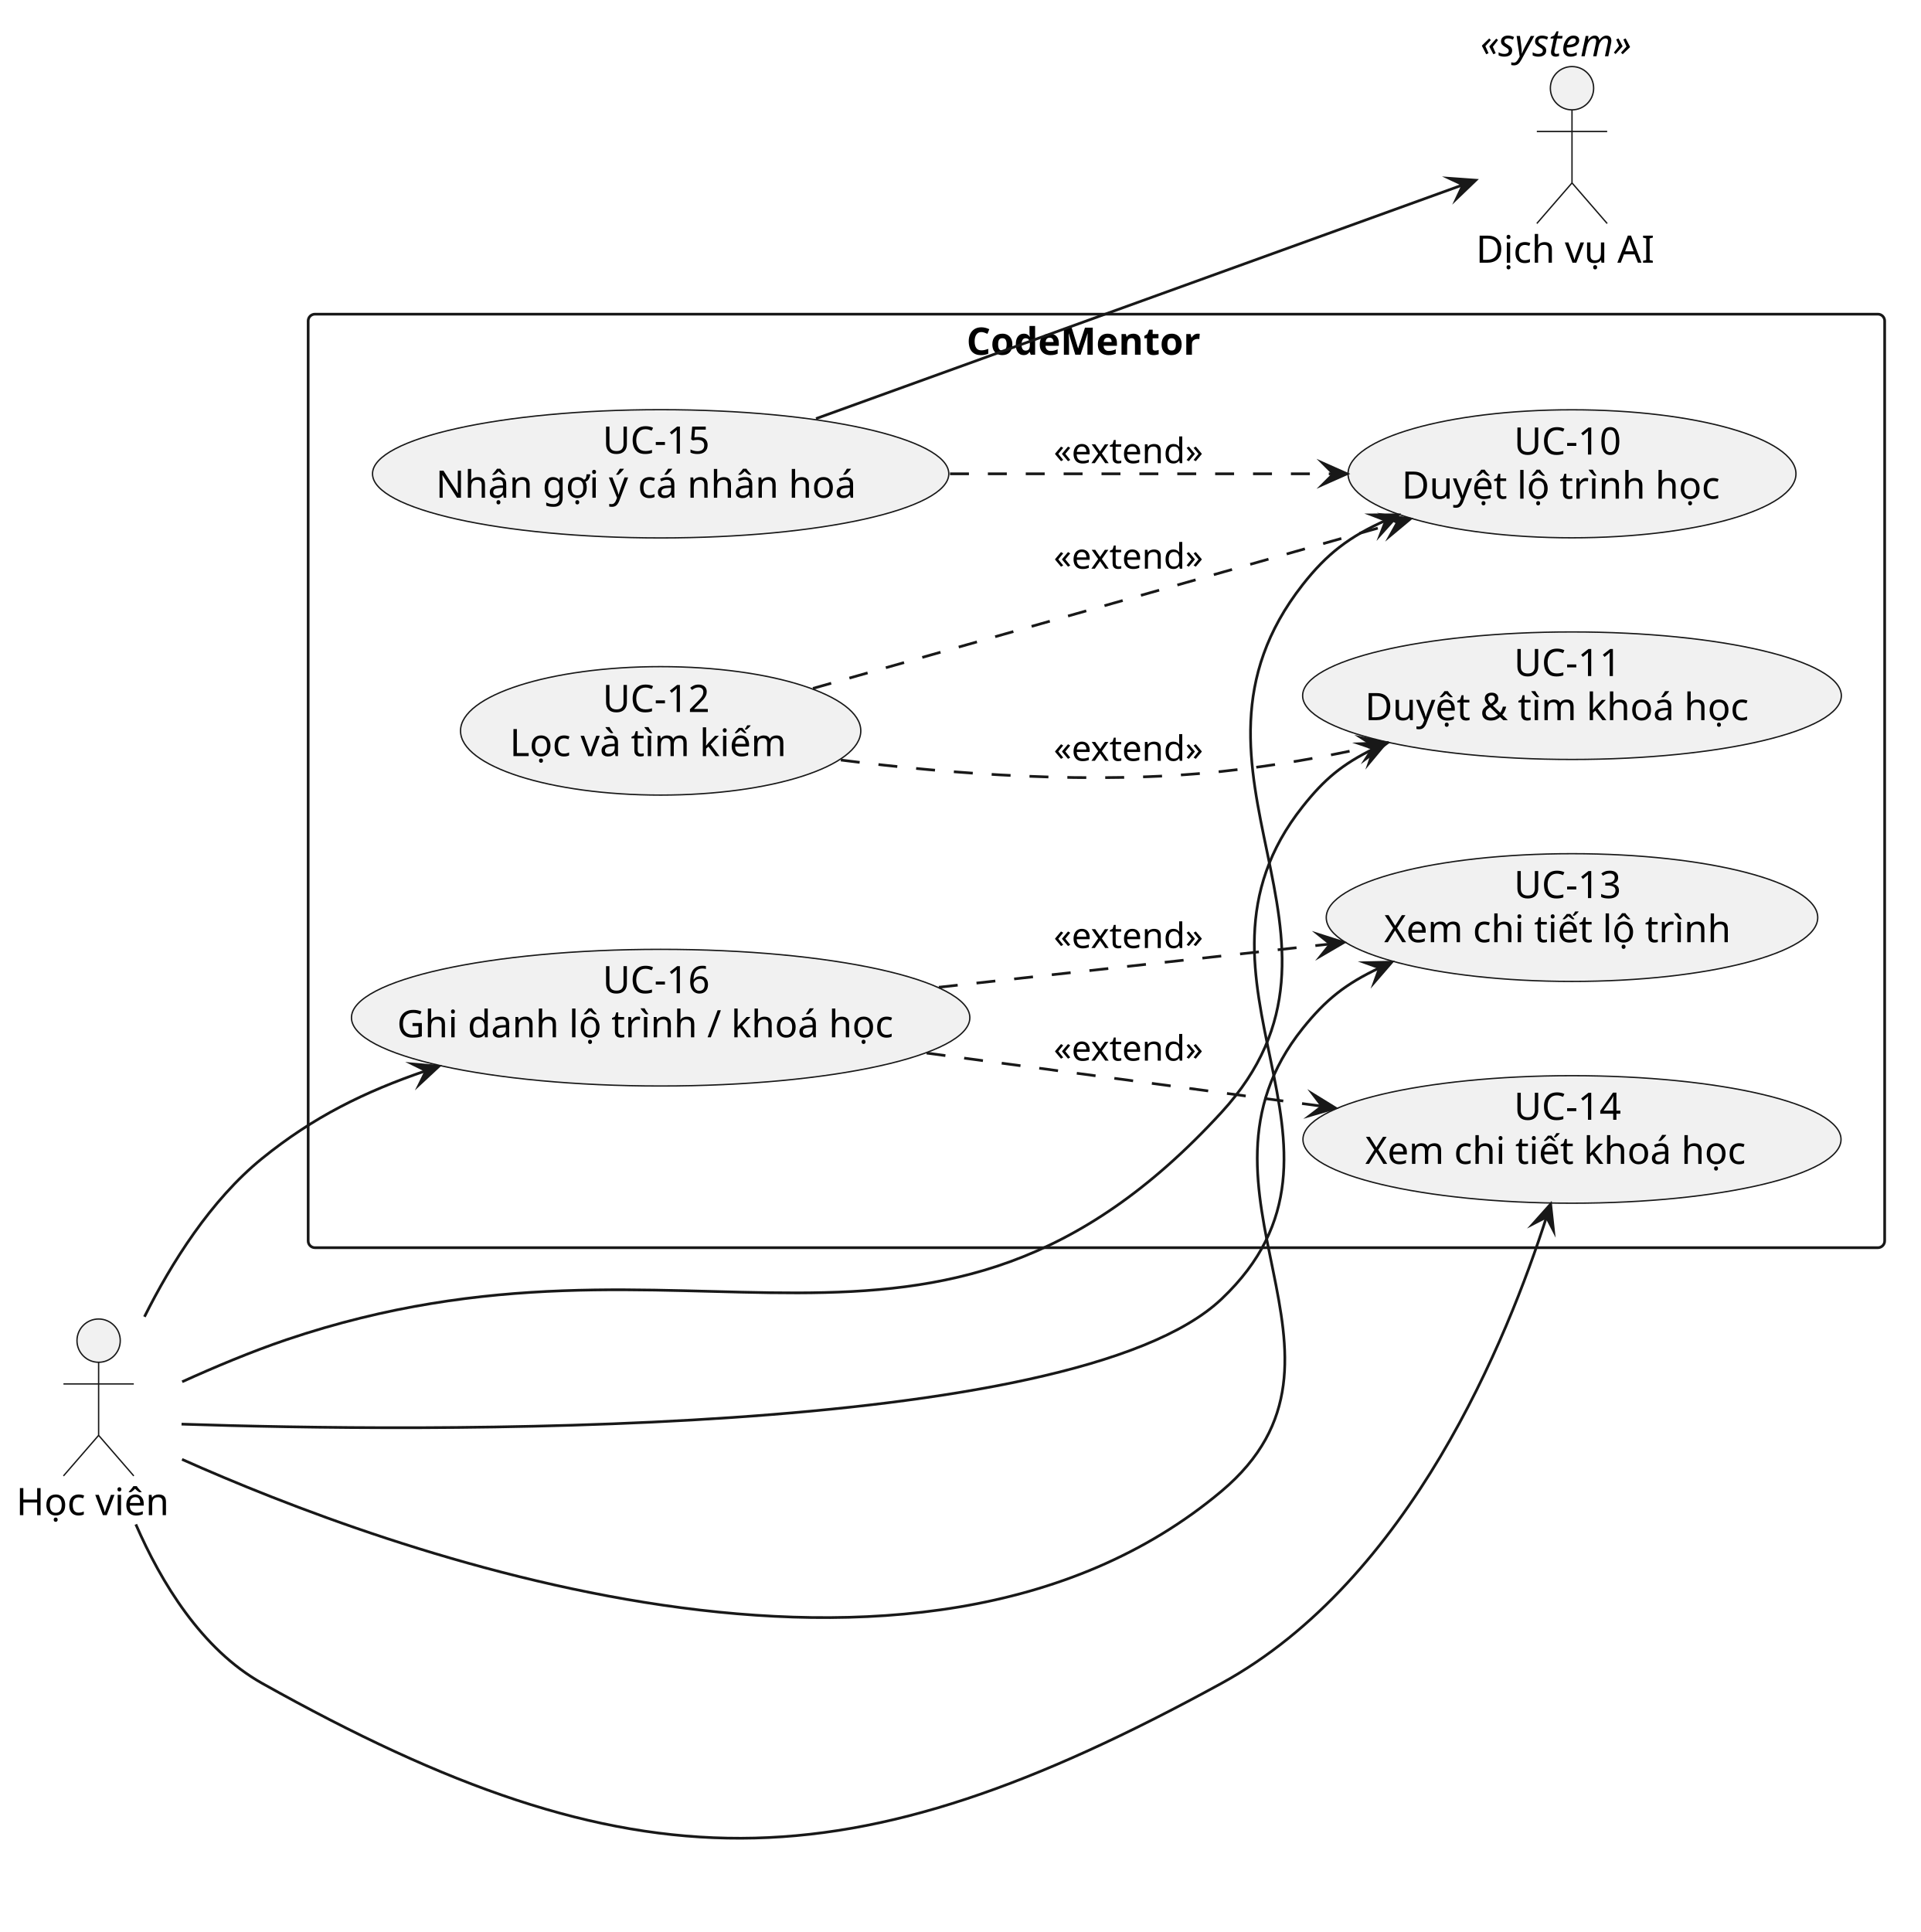
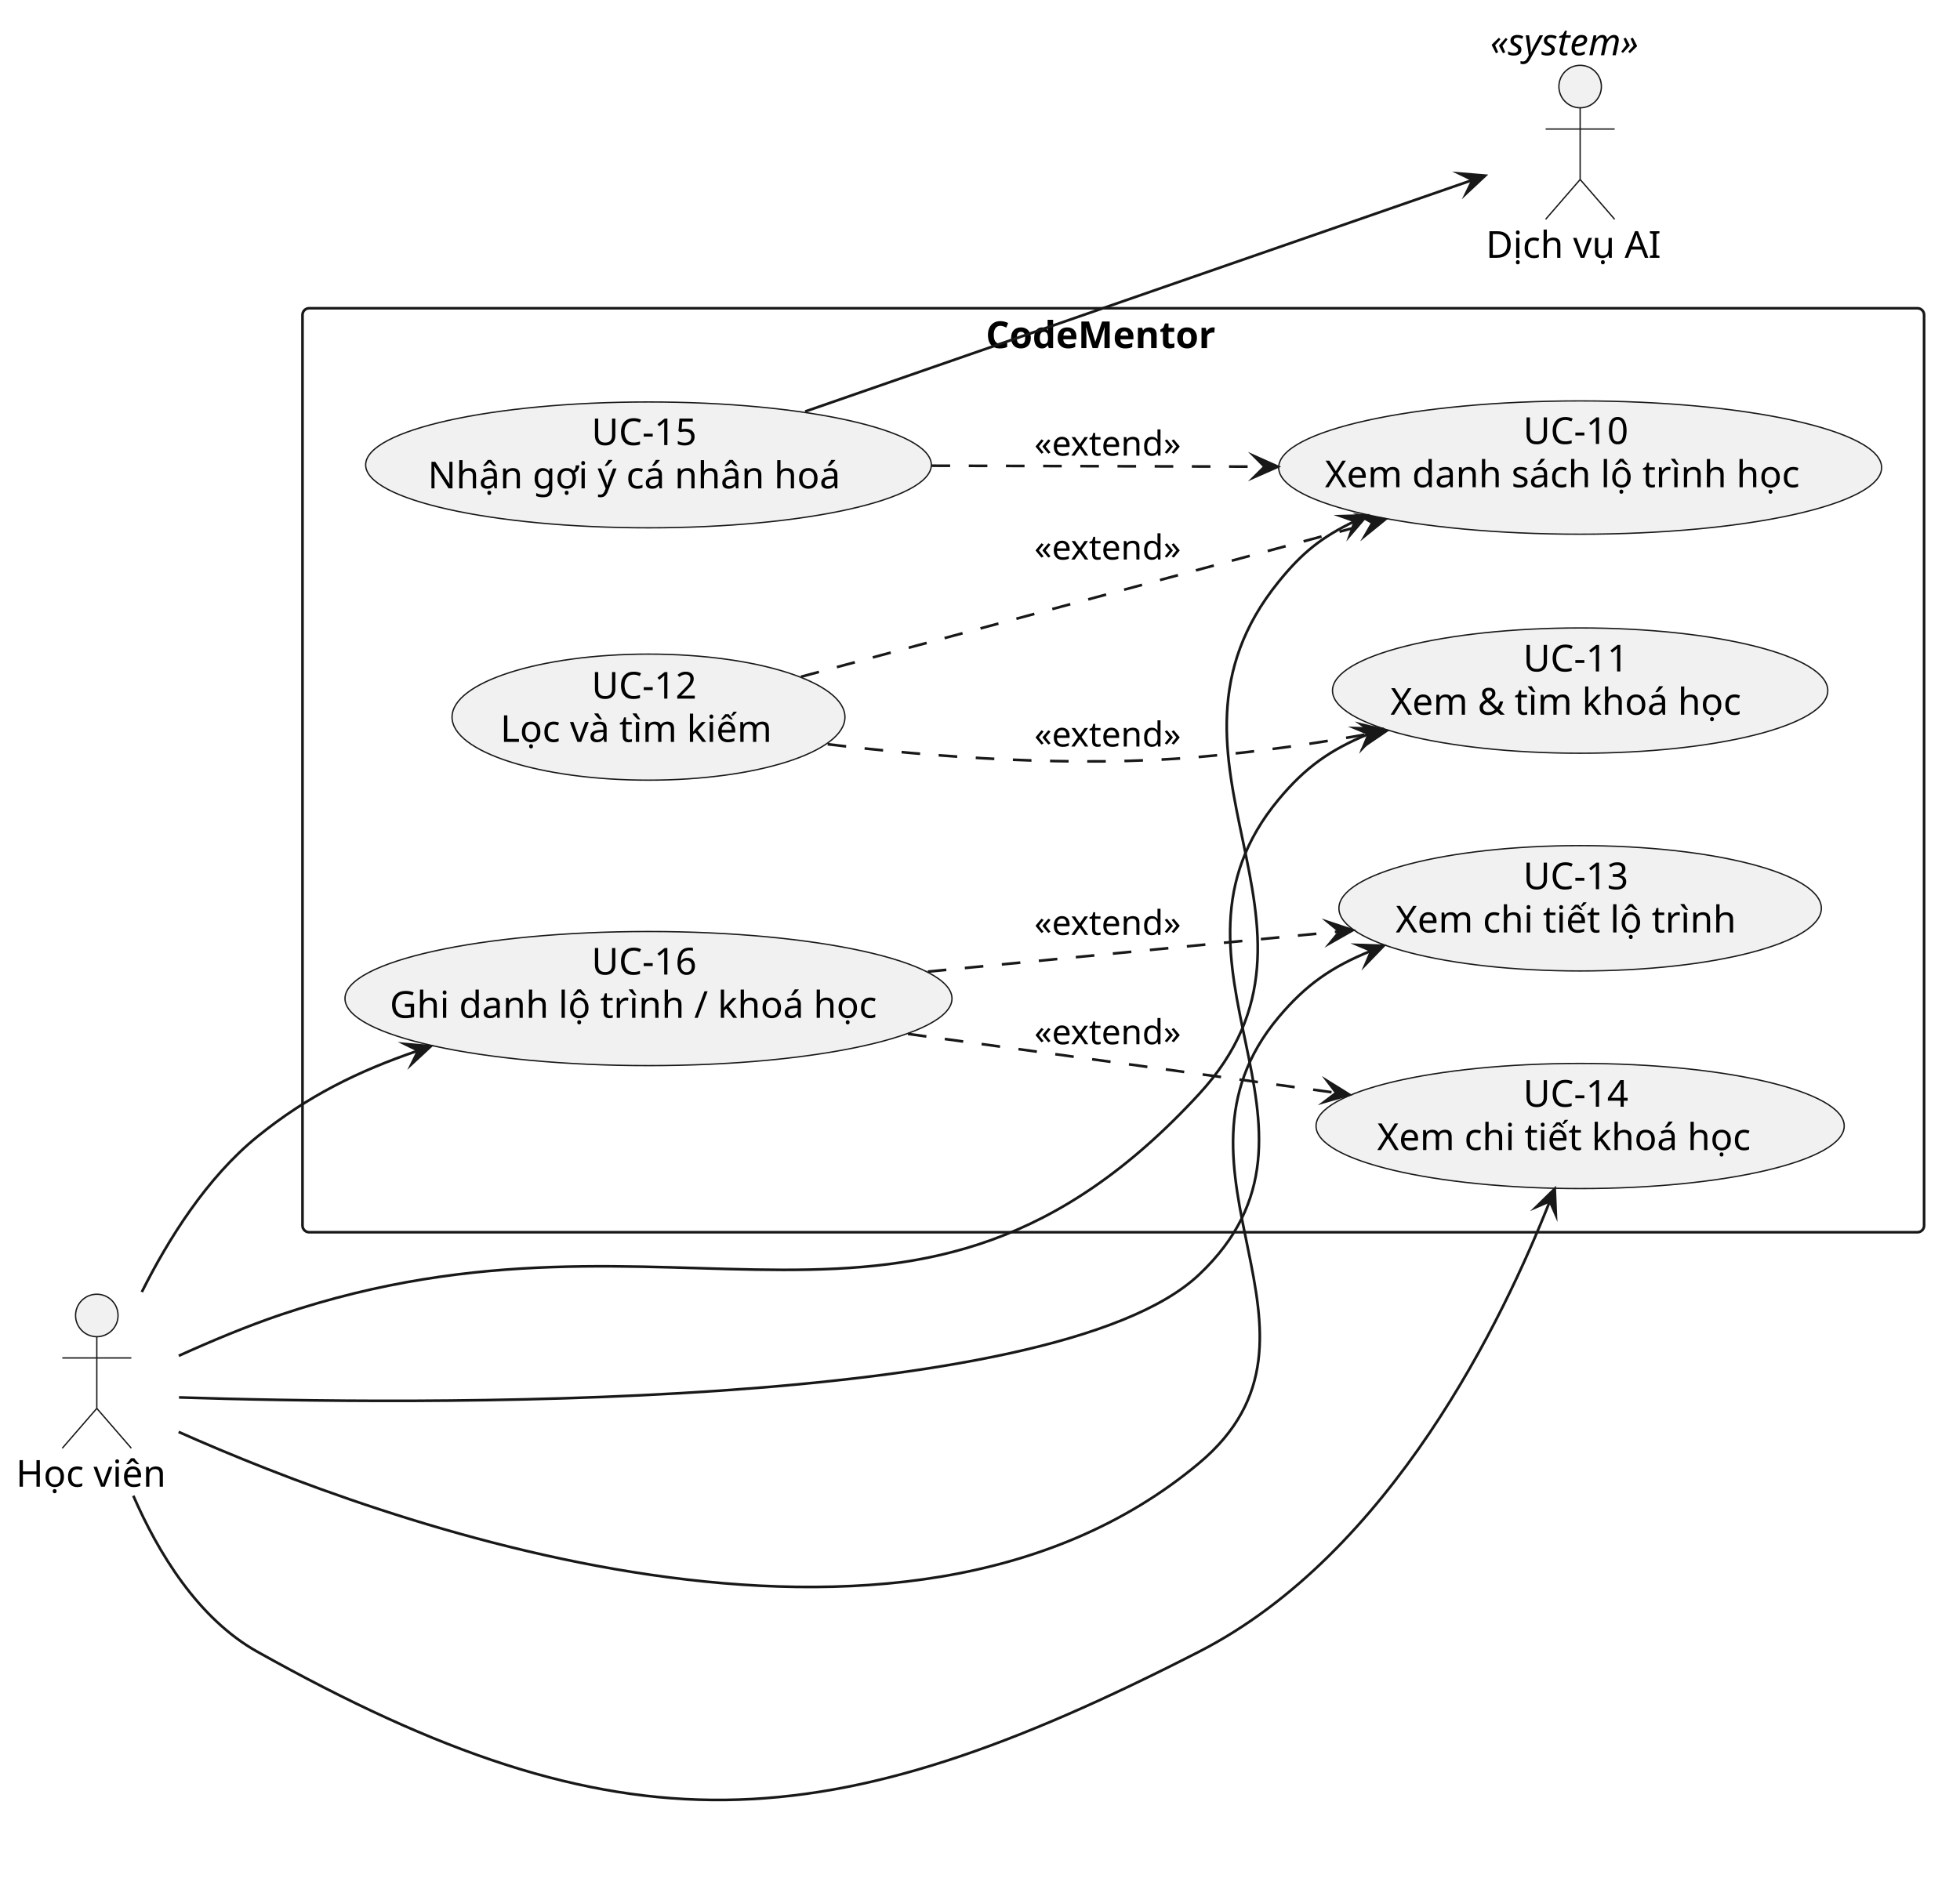
- <svg xmlns="http://www.w3.org/2000/svg" contentStyleType="text/css" data-diagram-type="DESCRIPTION" height="714px" preserveAspectRatio="none" style="width:710px;height:714px;background:#FFFFFF;" version="1.1" viewBox="0 0 710 714" width="710px" zoomAndPan="magnify">
+ <svg xmlns="http://www.w3.org/2000/svg" contentStyleType="text/css" data-diagram-type="DESCRIPTION" height="714px" preserveAspectRatio="none" style="width:738px;height:714px;background:#FFFFFF;" version="1.1" viewBox="0 0 738 714" width="738px" zoomAndPan="magnify">
  <defs />
  <g>
    <g class="cluster" data-qualified-name="CodeMentor" data-source-line="4" id="ent0002">
-       <rect fill="none" height="345" rx="2.5" ry="2.5" style="stroke:#181818;stroke-width:1;" width="582.67" x="113.9" y="116.102" />
-       <text fill="#000000" font-family="sans-serif" font-size="14" font-weight="700" lengthAdjust="spacing" textLength="96.018" x="357.226" y="131.097">CodeMentor</text>
+       <rect fill="none" height="348" rx="2.5" ry="2.5" style="stroke:#181818;stroke-width:1;" width="610.58" x="113.9" y="116.092" />
+       <text fill="#000000" font-family="sans-serif" font-size="14" font-weight="700" lengthAdjust="spacing" textLength="96.018" x="371.181" y="131.087">CodeMentor</text>
    </g>
    <g class="entity" data-qualified-name="CodeMentor.UC10" data-source-line="5" id="ent0003">
-       <ellipse cx="581.014" cy="175.1" fill="#F1F1F1" rx="82.774" ry="23.658" style="stroke:#181818;stroke-width:0.5;" />
-       <text fill="#000000" font-family="sans-serif" font-size="14" lengthAdjust="spacing" textLength="42.889" x="559.57" y="167.999">UC-10</text>
-       <text fill="#000000" font-family="sans-serif" font-size="14" lengthAdjust="spacing" textLength="125.863" x="518.082" y="184.296">Duyệt lộ trình học</text>
+       <ellipse cx="594.974" cy="176.095" fill="#F1F1F1" rx="113.514" ry="25.103" style="stroke:#181818;stroke-width:0.5;" />
+       <text fill="#000000" font-family="sans-serif" font-size="14" lengthAdjust="spacing" textLength="42.889" x="573.53" y="167.209">UC-10</text>
+       <text fill="#000000" font-family="sans-serif" font-size="14" lengthAdjust="spacing" textLength="192.22" x="498.864" y="183.506">Xem danh sách lộ trình học</text>
    </g>
    <g class="entity" data-qualified-name="CodeMentor.UC11" data-source-line="6" id="ent0004">
-       <ellipse cx="581.006" cy="257.106" fill="#F1F1F1" rx="99.556" ry="23.565" style="stroke:#181818;stroke-width:0.5;" />
-       <text fill="#000000" font-family="sans-serif" font-size="14" lengthAdjust="spacing" textLength="42.889" x="559.562" y="249.852">UC-11</text>
-       <text fill="#000000" font-family="sans-serif" font-size="14" lengthAdjust="spacing" textLength="153.036" x="504.488" y="266.149">Duyệt &amp; tìm khoá học</text>
+       <ellipse cx="594.968" cy="260.095" fill="#F1F1F1" rx="93.248" ry="23.594" style="stroke:#181818;stroke-width:0.5;" />
+       <text fill="#000000" font-family="sans-serif" font-size="14" lengthAdjust="spacing" textLength="42.889" x="573.524" y="252.888">UC-11</text>
+       <text fill="#000000" font-family="sans-serif" font-size="14" lengthAdjust="spacing" textLength="142.837" x="523.55" y="269.185">Xem &amp; tìm khoá học</text>
    </g>
    <g class="entity" data-qualified-name="CodeMentor.UC12" data-source-line="7" id="ent0005">
-       <ellipse cx="244.18" cy="270.1" fill="#F1F1F1" rx="73.97" ry="23.738" style="stroke:#181818;stroke-width:0.5;" />
-       <text fill="#000000" font-family="sans-serif" font-size="14" lengthAdjust="spacing" textLength="42.889" x="222.735" y="263.128">UC-12</text>
-       <text fill="#000000" font-family="sans-serif" font-size="14" lengthAdjust="spacing" textLength="111.542" x="188.409" y="279.425">Lọc và tìm kiếm</text>
+       <ellipse cx="244.18" cy="270.09" fill="#F1F1F1" rx="73.97" ry="23.738" style="stroke:#181818;stroke-width:0.5;" />
+       <text fill="#000000" font-family="sans-serif" font-size="14" lengthAdjust="spacing" textLength="42.889" x="222.735" y="263.118">UC-12</text>
+       <text fill="#000000" font-family="sans-serif" font-size="14" lengthAdjust="spacing" textLength="111.542" x="188.409" y="279.415">Lọc và tìm kiếm</text>
    </g>
    <g class="entity" data-qualified-name="CodeMentor.UC13" data-source-line="8" id="ent0006">
-       <ellipse cx="581.008" cy="339.098" fill="#F1F1F1" rx="90.828" ry="23.606" style="stroke:#181818;stroke-width:0.5;" />
-       <text fill="#000000" font-family="sans-serif" font-size="14" lengthAdjust="spacing" textLength="42.889" x="559.564" y="331.912">UC-13</text>
-       <text fill="#000000" font-family="sans-serif" font-size="14" lengthAdjust="spacing" textLength="138.92" x="511.548" y="348.209">Xem chi tiết lộ trình</text>
+       <ellipse cx="594.968" cy="342.088" fill="#F1F1F1" rx="90.828" ry="23.606" style="stroke:#181818;stroke-width:0.5;" />
+       <text fill="#000000" font-family="sans-serif" font-size="14" lengthAdjust="spacing" textLength="42.889" x="573.524" y="334.902">UC-13</text>
+       <text fill="#000000" font-family="sans-serif" font-size="14" lengthAdjust="spacing" textLength="138.92" x="525.508" y="351.199">Xem chi tiết lộ trình</text>
    </g>
    <g class="entity" data-qualified-name="CodeMentor.UC14" data-source-line="9" id="ent0007">
-       <ellipse cx="581.008" cy="421.097" fill="#F1F1F1" rx="99.438" ry="23.565" style="stroke:#181818;stroke-width:0.5;" />
-       <text fill="#000000" font-family="sans-serif" font-size="14" lengthAdjust="spacing" textLength="42.889" x="559.564" y="413.844">UC-14</text>
-       <text fill="#000000" font-family="sans-serif" font-size="14" lengthAdjust="spacing" textLength="152.845" x="504.586" y="430.14">Xem chi tiết khoá học</text>
+       <ellipse cx="594.968" cy="424.087" fill="#F1F1F1" rx="99.438" ry="23.565" style="stroke:#181818;stroke-width:0.5;" />
+       <text fill="#000000" font-family="sans-serif" font-size="14" lengthAdjust="spacing" textLength="42.889" x="573.524" y="416.834">UC-14</text>
+       <text fill="#000000" font-family="sans-serif" font-size="14" lengthAdjust="spacing" textLength="152.845" x="518.546" y="433.13">Xem chi tiết khoá học</text>
    </g>
    <g class="entity" data-qualified-name="CodeMentor.UC15" data-source-line="10" id="ent0008">
-       <ellipse cx="244.178" cy="175.101" fill="#F1F1F1" rx="106.498" ry="23.7" style="stroke:#181818;stroke-width:0.5;" />
-       <text fill="#000000" font-family="sans-serif" font-size="14" lengthAdjust="spacing" textLength="42.889" x="222.734" y="167.648">UC-15</text>
-       <text fill="#000000" font-family="sans-serif" font-size="14" lengthAdjust="spacing" textLength="166.168" x="161.094" y="183.945">Nhận gợi ý cá nhân hoá</text>
+       <ellipse cx="244.178" cy="175.091" fill="#F1F1F1" rx="106.498" ry="23.7" style="stroke:#181818;stroke-width:0.5;" />
+       <text fill="#000000" font-family="sans-serif" font-size="14" lengthAdjust="spacing" textLength="42.889" x="222.734" y="167.638">UC-15</text>
+       <text fill="#000000" font-family="sans-serif" font-size="14" lengthAdjust="spacing" textLength="166.168" x="161.094" y="183.935">Nhận gợi ý cá nhân hoá</text>
    </g>
    <g class="entity" data-qualified-name="CodeMentor.UC16" data-source-line="11" id="ent0009">
-       <ellipse cx="244.177" cy="376.097" fill="#F1F1F1" rx="114.277" ry="25.255" style="stroke:#181818;stroke-width:0.5;" />
-       <text fill="#000000" font-family="sans-serif" font-size="14" lengthAdjust="spacing" textLength="42.889" x="222.732" y="367.056">UC-16</text>
-       <text fill="#000000" font-family="sans-serif" font-size="14" lengthAdjust="spacing" textLength="194.838" x="146.758" y="383.353">Ghi danh lộ trình / khoá học</text>
+       <ellipse cx="244.177" cy="376.087" fill="#F1F1F1" rx="114.277" ry="25.255" style="stroke:#181818;stroke-width:0.5;" />
+       <text fill="#000000" font-family="sans-serif" font-size="14" lengthAdjust="spacing" textLength="42.889" x="222.732" y="367.046">UC-16</text>
+       <text fill="#000000" font-family="sans-serif" font-size="14" lengthAdjust="spacing" textLength="194.838" x="146.758" y="383.343">Ghi danh lộ trình / khoá học</text>
    </g>
    <g class="entity" data-qualified-name="Learner" data-source-line="2" id="ent0001">
-       <ellipse cx="36.451" cy="495.452" fill="#F1F1F1" rx="8" ry="8" style="stroke:#181818;stroke-width:0.5;" />
-       <path d="M36.451,503.452 L36.451,530.452 M23.451,511.452 L49.451,511.452 M36.451,530.452 L23.451,545.452 M36.451,530.452 L49.451,545.452" fill="none" style="stroke:#181818;stroke-width:0.5;" />
-       <text fill="#000000" font-family="sans-serif" font-size="14" lengthAdjust="spacing" textLength="60.901" x="6" y="559.947">Học viên</text>
+       <ellipse cx="36.451" cy="495.442" fill="#F1F1F1" rx="8" ry="8" style="stroke:#181818;stroke-width:0.5;" />
+       <path d="M36.451,503.442 L36.451,530.442 M23.451,511.442 L49.451,511.442 M36.451,530.442 L23.451,545.442 M36.451,530.442 L49.451,545.442" fill="none" style="stroke:#181818;stroke-width:0.5;" />
+       <text fill="#000000" font-family="sans-serif" font-size="14" lengthAdjust="spacing" textLength="60.901" x="6" y="559.937">Học viên</text>
    </g>
    <g class="entity" data-qualified-name="AI" data-source-line="20" id="ent0015">
-       <ellipse cx="581.012" cy="32.599" fill="#F1F1F1" rx="8" ry="8" style="stroke:#181818;stroke-width:0.5;" />
-       <path d="M581.012,40.599 L581.012,67.599 M568.012,48.599 L594.012,48.599 M581.012,67.599 L568.012,82.599 M581.012,67.599 L594.012,82.599" fill="none" style="stroke:#181818;stroke-width:0.5;" />
-       <text fill="#000000" font-family="sans-serif" font-size="14" lengthAdjust="spacing" textLength="71.005" x="545.51" y="97.094">Dịch vụ AI</text>
-       <text fill="#000000" font-family="sans-serif" font-size="14" font-style="italic" lengthAdjust="spacing" textLength="67.744" x="547.14" y="20.797">«system»</text>
+       <ellipse cx="594.972" cy="32.599" fill="#F1F1F1" rx="8" ry="8" style="stroke:#181818;stroke-width:0.5;" />
+       <path d="M594.972,40.599 L594.972,67.599 M581.972,48.599 L607.972,48.599 M594.972,67.599 L581.972,82.599 M594.972,67.599 L607.972,82.599" fill="none" style="stroke:#181818;stroke-width:0.5;" />
+       <text fill="#000000" font-family="sans-serif" font-size="14" lengthAdjust="spacing" textLength="71.005" x="559.47" y="97.094">Dịch vụ AI</text>
+       <text fill="#000000" font-family="sans-serif" font-size="14" font-style="italic" lengthAdjust="spacing" textLength="67.744" x="561.1" y="20.797">«system»</text>
    </g>
    <g class="link" data-entity-1="ent0005" data-entity-2="ent0003" data-link-type="dependency" data-source-line="13" id="lnk10">
-       <path d="M300.47,254.412 C361.39,237.132 454.17,210.806 516.45,193.137" fill="none" id="UC12-to-UC10" style="stroke:#181818;stroke-width:1;stroke-dasharray:7,7;" />
-       <polygon fill="#181818" points="521.26,191.772,511.51,190.38,516.45,193.137,513.693,198.076,521.26,191.772" style="stroke:#181818;stroke-width:1;stroke-linejoin:miter;stroke-miterlimit:10;" />
-       <text fill="#000000" font-family="sans-serif" font-size="13" lengthAdjust="spacing" textLength="61.185" x="389.45" y="210.159">«extend»</text>
+       <path d="M301.6,254.892 C361.47,238.752 451.422,214.513 516.752,196.903" fill="none" id="UC12-to-UC10" style="stroke:#181818;stroke-width:1;stroke-dasharray:7,7;" />
+       <polygon fill="#181818" points="521.58,195.602,511.849,194.082,516.752,196.903,513.931,201.806,521.58,195.602" style="stroke:#181818;stroke-width:1;stroke-linejoin:miter;stroke-miterlimit:10;" />
+       <text fill="#000000" font-family="sans-serif" font-size="13" lengthAdjust="spacing" textLength="61.185" x="389.45" y="210.739">«extend»</text>
    </g>
    <g class="link" data-entity-1="ent0005" data-entity-2="ent0004" data-link-type="dependency" data-source-line="14" id="lnk11">
-       <path d="M310.78,280.882 C351.36,286.062 404.51,290.152 451.45,285.102 C471.55,282.942 488.237,279.997 507.857,275.677" fill="none" id="UC12-to-UC11" style="stroke:#181818;stroke-width:1;stroke-dasharray:7,7;" />
-       <polygon fill="#181818" points="512.74,274.602,503.09,272.631,507.857,275.677,504.811,280.443,512.74,274.602" style="stroke:#181818;stroke-width:1;stroke-linejoin:miter;stroke-miterlimit:10;" />
-       <text fill="#000000" font-family="sans-serif" font-size="13" lengthAdjust="spacing" textLength="61.185" x="389.45" y="281.169">«extend»</text>
+       <path d="M311.64,280.302 C352.08,285.182 404.77,289.162 451.45,285.092 C474.6,283.082 494.71,280.151 517.23,276.081" fill="none" id="UC12-to-UC11" style="stroke:#181818;stroke-width:1;stroke-dasharray:7,7;" />
+       <polygon fill="#181818" points="522.15,275.192,512.582,272.856,517.23,276.081,514.005,280.729,522.15,275.192" style="stroke:#181818;stroke-width:1;stroke-linejoin:miter;stroke-miterlimit:10;" />
+       <text fill="#000000" font-family="sans-serif" font-size="13" lengthAdjust="spacing" textLength="61.185" x="389.45" y="281.159">«extend»</text>
    </g>
    <g class="link" data-entity-1="ent0008" data-entity-2="ent0003" data-link-type="dependency" data-source-line="15" id="lnk12">
-       <path d="M351.12,175.102 C398.54,175.102 448.6,175.102 492.83,175.102" fill="none" id="UC15-to-UC10" style="stroke:#181818;stroke-width:1;stroke-dasharray:7,7;" />
-       <polygon fill="#181818" points="497.83,175.102,488.83,171.102,492.83,175.102,488.83,179.102,497.83,175.102" style="stroke:#181818;stroke-width:1;stroke-linejoin:miter;stroke-miterlimit:10;" />
-       <text fill="#000000" font-family="sans-serif" font-size="13" lengthAdjust="spacing" textLength="61.185" x="389.45" y="171.169">«extend»</text>
+       <path d="M350.77,175.402 C391.98,175.512 434.28,175.637 476.15,175.757" fill="none" id="UC15-to-UC10" style="stroke:#181818;stroke-width:1;stroke-dasharray:7,7;" />
+       <polygon fill="#181818" points="481.15,175.772,472.161,171.746,476.15,175.757,472.139,179.746,481.15,175.772" style="stroke:#181818;stroke-width:1;stroke-linejoin:miter;stroke-miterlimit:10;" />
+       <text fill="#000000" font-family="sans-serif" font-size="13" lengthAdjust="spacing" textLength="61.185" x="389.45" y="171.599">«extend»</text>
    </g>
    <g class="link" data-entity-1="ent0009" data-entity-2="ent0006" data-link-type="dependency" data-source-line="16" id="lnk13">
-       <path d="M347,364.852 C394.91,359.552 446.36,353.871 491.68,348.861" fill="none" id="UC16-to-UC13" style="stroke:#181818;stroke-width:1;stroke-dasharray:7,7;" />
-       <polygon fill="#181818" points="496.65,348.312,487.265,345.325,491.68,348.861,488.144,353.276,496.65,348.312" style="stroke:#181818;stroke-width:1;stroke-linejoin:miter;stroke-miterlimit:10;" />
-       <text fill="#000000" font-family="sans-serif" font-size="13" lengthAdjust="spacing" textLength="61.185" x="389.45" y="350.359">«extend»</text>
+       <path d="M349.35,365.942 C400.44,360.962 456.204,355.527 504.374,350.827" fill="none" id="UC16-to-UC13" style="stroke:#181818;stroke-width:1;stroke-dasharray:7,7;" />
+       <polygon fill="#181818" points="509.35,350.342,500.004,347.235,504.374,350.827,500.781,355.197,509.35,350.342" style="stroke:#181818;stroke-width:1;stroke-linejoin:miter;stroke-miterlimit:10;" />
+       <text fill="#000000" font-family="sans-serif" font-size="13" lengthAdjust="spacing" textLength="61.185" x="389.45" y="352.119">«extend»</text>
    </g>
    <g class="link" data-entity-1="ent0009" data-entity-2="ent0007" data-link-type="dependency" data-source-line="17" id="lnk14">
-       <path d="M342.48,389.182 C390.26,395.602 442.405,402.605 488.635,408.825" fill="none" id="UC16-to-UC14" style="stroke:#181818;stroke-width:1;stroke-dasharray:7,7;" />
-       <polygon fill="#181818" points="493.59,409.492,485.204,404.327,488.635,408.825,484.137,412.256,493.59,409.492" style="stroke:#181818;stroke-width:1;stroke-linejoin:miter;stroke-miterlimit:10;" />
-       <text fill="#000000" font-family="sans-serif" font-size="13" lengthAdjust="spacing" textLength="61.185" x="389.45" y="391.979">«extend»</text>
+       <path d="M341.87,389.402 C393.99,396.572 452.787,404.67 503.137,411.6" fill="none" id="UC16-to-UC14" style="stroke:#181818;stroke-width:1;stroke-dasharray:7,7;" />
+       <polygon fill="#181818" points="508.09,412.282,499.719,407.092,503.137,411.6,498.629,415.017,508.09,412.282" style="stroke:#181818;stroke-width:1;stroke-linejoin:miter;stroke-miterlimit:10;" />
+       <text fill="#000000" font-family="sans-serif" font-size="13" lengthAdjust="spacing" textLength="61.185" x="389.45" y="393.289">«extend»</text>
    </g>
    <g class="link" data-entity-1="ent0001" data-entity-2="ent0003" data-link-type="dependency" data-source-line="22" id="lnk16">
-       <path d="M67.33,510.652 C79.16,505.292 92.99,499.462 105.9,495.102 C255.64,444.522 344.59,527.552 451.45,411.102 C510.74,346.492 427.37,285.122 481.45,216.102 C490.48,204.582 498.763,198.297 512.203,192.307" fill="none" id="Learner-to-UC10" style="stroke:#181818;stroke-width:1;" />
-       <polygon fill="#181818" points="516.77,190.272,506.921,190.282,512.203,192.307,510.178,197.589,516.77,190.272" style="stroke:#181818;stroke-width:1;stroke-linejoin:miter;stroke-miterlimit:10;" />
+       <path d="M67.32,510.632 C79.15,505.262 92.99,499.442 105.9,495.092 C255.61,444.752 344.41,528.242 451.45,412.092 C510.28,348.262 426.87,286.592 481.45,219.092 C490.2,208.282 497.479,202.339 510.149,196.279" fill="none" id="Learner-to-UC10" style="stroke:#181818;stroke-width:1;" />
+       <polygon fill="#181818" points="514.66,194.122,504.815,194.397,510.149,196.279,508.267,201.614,514.66,194.122" style="stroke:#181818;stroke-width:1;stroke-linejoin:miter;stroke-miterlimit:10;" />
    </g>
    <g class="link" data-entity-1="ent0001" data-entity-2="ent0004" data-link-type="dependency" data-source-line="23" id="lnk17">
-       <path d="M67.1,526.312 C152.47,529.132 396.25,532.342 451.45,480.102 C511,423.752 430.55,362.362 481.45,298.102 C489.51,287.932 496.043,282.467 507.803,276.687" fill="none" id="Learner-to-UC11" style="stroke:#181818;stroke-width:1;" />
-       <polygon fill="#181818" points="512.29,274.482,502.449,274.862,507.803,276.687,505.977,282.041,512.29,274.482" style="stroke:#181818;stroke-width:1;stroke-linejoin:miter;stroke-miterlimit:10;" />
+       <path d="M67.4,526.302 C153.03,529.102 396.25,532.202 451.45,480.092 C510.12,424.732 429.88,363.122 481.45,301.092 C491.49,289.022 500.765,282.413 515.385,276.403" fill="none" id="Learner-to-UC11" style="stroke:#181818;stroke-width:1;" />
+       <polygon fill="#181818" points="520.01,274.502,510.165,274.224,515.385,276.403,513.207,281.623,520.01,274.502" style="stroke:#181818;stroke-width:1;stroke-linejoin:miter;stroke-miterlimit:10;" />
    </g>
    <g class="link" data-entity-1="ent0001" data-entity-2="ent0006" data-link-type="dependency" data-source-line="24" id="lnk18">
-       <path d="M67.28,539.332 C141.89,572.622 338.68,645.822 451.45,551.102 C510.54,501.482 433.23,440.332 481.45,380.102 C490.03,369.392 497.354,363.577 509.874,357.697" fill="none" id="Learner-to-UC13" style="stroke:#181818;stroke-width:1;" />
-       <polygon fill="#181818" points="514.4,355.572,504.553,355.777,509.874,357.697,507.954,363.018,514.4,355.572" style="stroke:#181818;stroke-width:1;stroke-linejoin:miter;stroke-miterlimit:10;" />
+       <path d="M67.26,539.302 C141.83,572.542 338.53,645.642 451.45,551.092 C509.61,502.402 432.65,441.152 481.45,383.092 C491.76,370.842 501.403,364.123 516.343,358.093" fill="none" id="Learner-to-UC13" style="stroke:#181818;stroke-width:1;" />
+       <polygon fill="#181818" points="520.98,356.222,511.137,355.881,516.343,358.093,514.131,363.3,520.98,356.222" style="stroke:#181818;stroke-width:1;stroke-linejoin:miter;stroke-miterlimit:10;" />
    </g>
    <g class="link" data-entity-1="ent0001" data-entity-2="ent0007" data-link-type="dependency" data-source-line="25" id="lnk19">
-       <path d="M50.2,563.352 C59.52,584.742 74.5,609.552 96.9,622.102 C234.39,699.092 313.23,697.772 451.45,622.102 C521.4,583.812 557.311,494.212 571.591,449.762" fill="none" id="Learner-to-UC14" style="stroke:#181818;stroke-width:1;" />
-       <polygon fill="#181818" points="573.12,445.002,566.559,452.347,571.591,449.762,574.176,454.794,573.12,445.002" style="stroke:#181818;stroke-width:1;stroke-linejoin:miter;stroke-miterlimit:10;" />
+       <path d="M50.2,563.342 C59.52,584.732 74.5,609.552 96.9,622.092 C234.39,699.082 311.21,693.942 451.45,622.092 C524.02,584.922 566.192,496.341 583.572,452.382" fill="none" id="Learner-to-UC14" style="stroke:#181818;stroke-width:1;" />
+       <polygon fill="#181818" points="585.41,447.732,578.381,454.631,583.572,452.382,585.821,457.572,585.41,447.732" style="stroke:#181818;stroke-width:1;stroke-linejoin:miter;stroke-miterlimit:10;" />
    </g>
    <g class="link" data-entity-1="ent0001" data-entity-2="ent0009" data-link-type="dependency" data-source-line="26" id="lnk20">
-       <path d="M53.39,486.632 C63.33,466.762 77.88,443.522 96.9,428.102 C115.74,412.822 134.689,403.48 157.469,395.69" fill="none" id="Learner-to-UC16" style="stroke:#181818;stroke-width:1;" />
-       <polygon fill="#181818" points="162.2,394.072,152.39,393.199,157.469,395.69,154.978,400.769,162.2,394.072" style="stroke:#181818;stroke-width:1;stroke-linejoin:miter;stroke-miterlimit:10;" />
+       <path d="M53.39,486.622 C63.33,466.762 77.88,443.522 96.9,428.092 C115.74,412.822 134.689,403.47 157.469,395.68" fill="none" id="Learner-to-UC16" style="stroke:#181818;stroke-width:1;" />
+       <polygon fill="#181818" points="162.2,394.062,152.39,393.189,157.469,395.68,154.978,400.759,162.2,394.062" style="stroke:#181818;stroke-width:1;stroke-linejoin:miter;stroke-miterlimit:10;" />
    </g>
    <g class="link" data-entity-1="ent0008" data-entity-2="ent0015" data-link-type="dependency" data-source-line="27" id="lnk21">
-       <path d="M301.6,154.712 C371.3,129.522 483.028,89.151 540.728,68.301" fill="none" id="UC15-to-AI" style="stroke:#181818;stroke-width:1;" />
-       <polygon fill="#181818" points="545.43,66.602,535.606,65.898,540.728,68.301,538.325,73.422,545.43,66.602" style="stroke:#181818;stroke-width:1;stroke-linejoin:miter;stroke-miterlimit:10;" />
+       <path d="M303.17,154.982 C376.19,129.642 494.616,88.561 554.486,67.79" fill="none" id="UC15-to-AI" style="stroke:#181818;stroke-width:1;" />
+       <polygon fill="#181818" points="559.21,66.152,549.396,65.323,554.486,67.79,552.018,72.881,559.21,66.152" style="stroke:#181818;stroke-width:1;stroke-linejoin:miter;stroke-miterlimit:10;" />
    </g>
  </g>
</svg>
